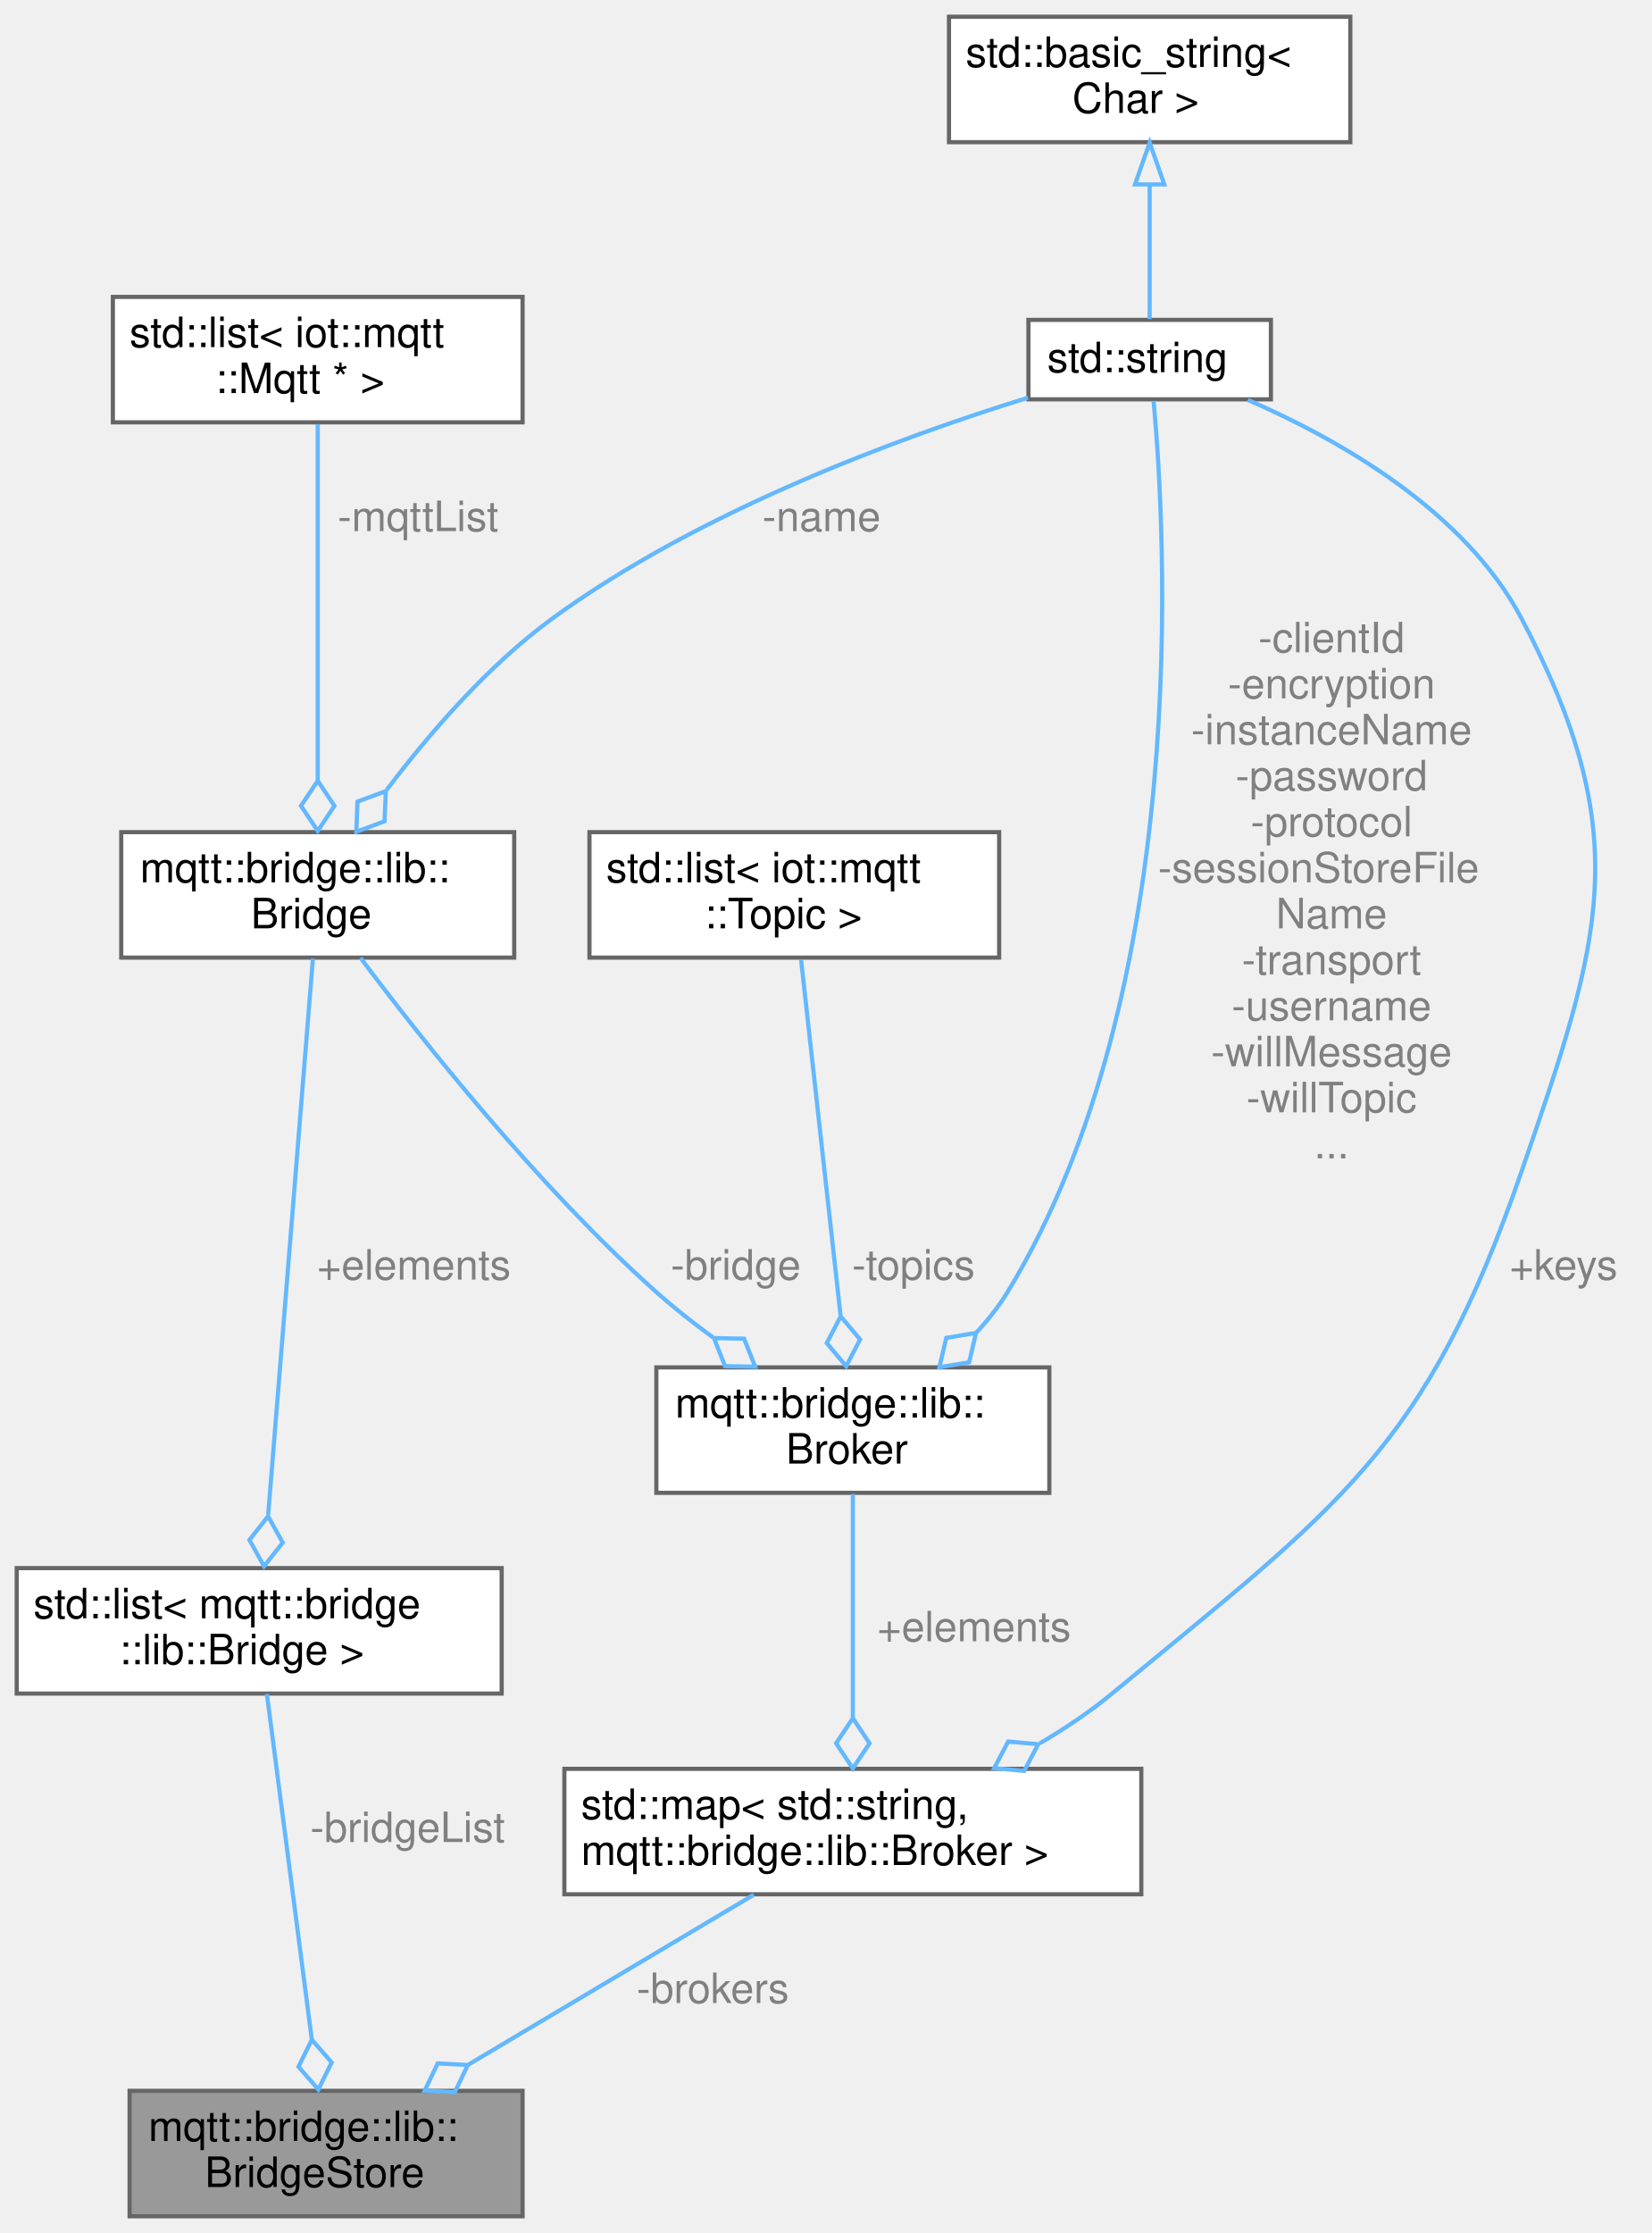
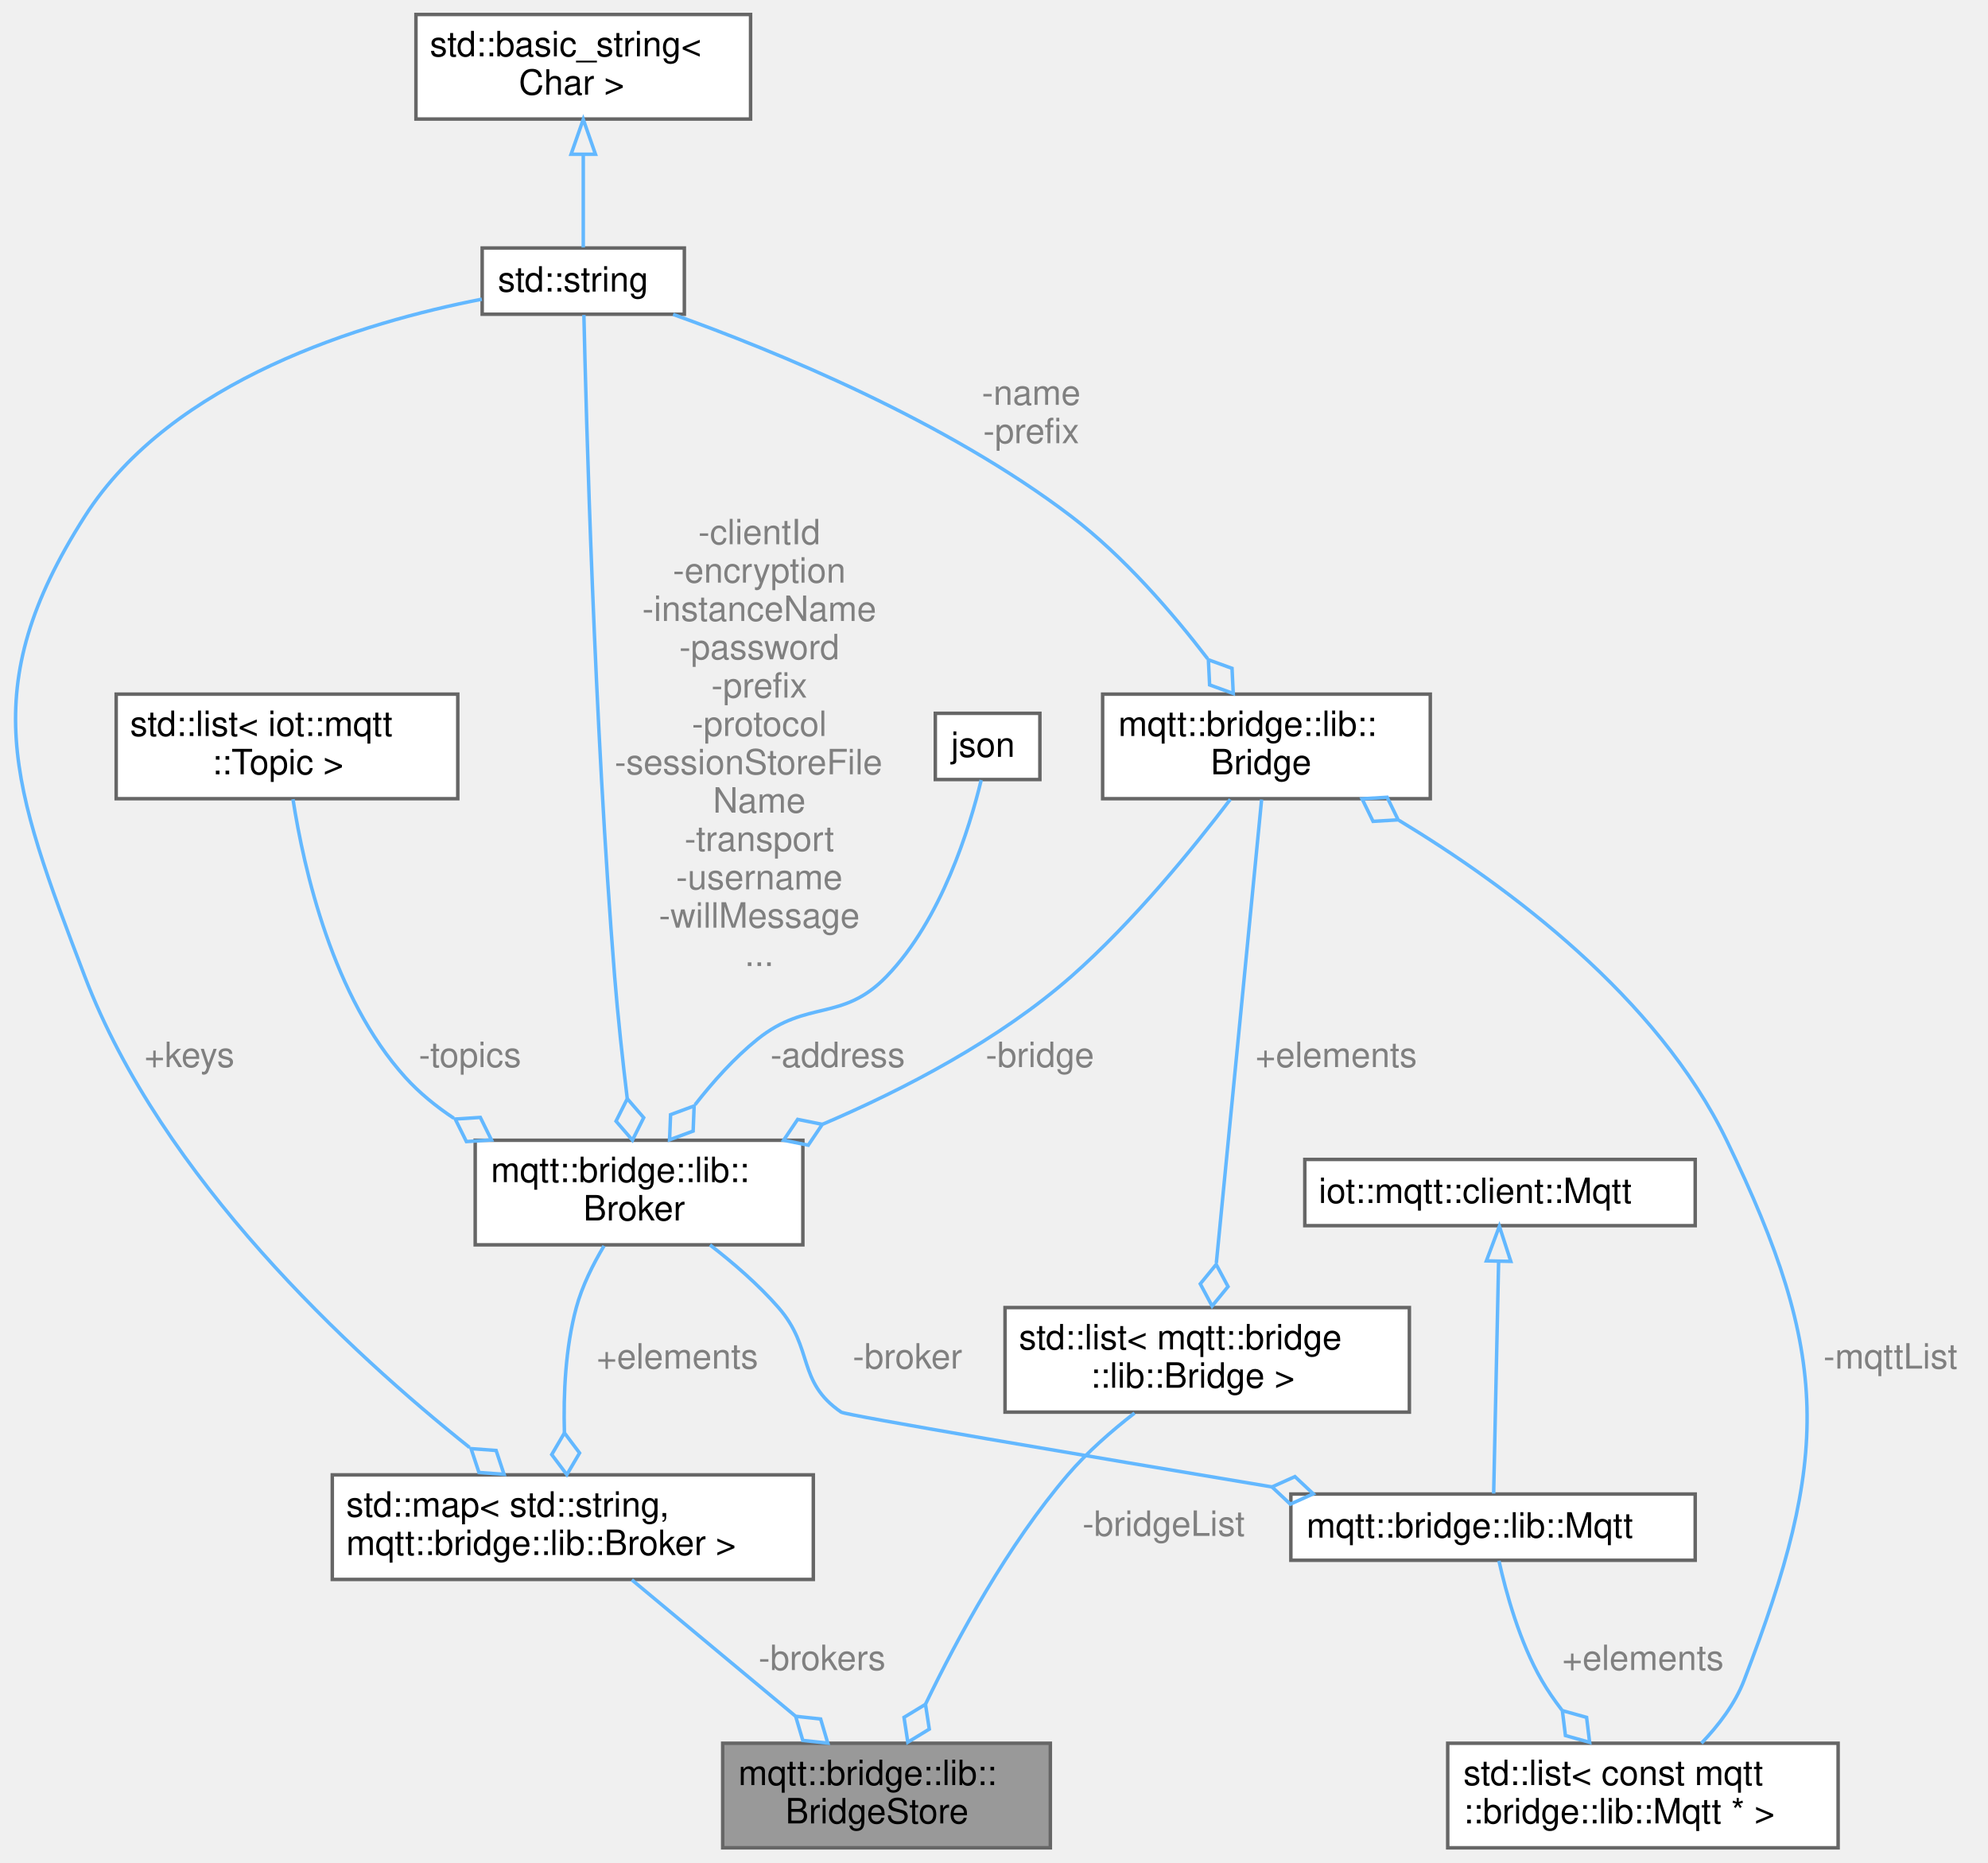
- <svg xmlns="http://www.w3.org/2000/svg" xmlns:xlink="http://www.w3.org/1999/xlink" width="395pt" height="534pt" viewBox="0.00 0.00 395.00 534.00">
+ <svg xmlns="http://www.w3.org/2000/svg" xmlns:xlink="http://www.w3.org/1999/xlink" width="570pt" height="534pt" viewBox="0.00 0.00 570.33 534.00">
  <g id="graph0" class="graph" transform="scale(1 1) rotate(0) translate(4 530)">
    <g id="Node000001" class="node">
      <g id="a_Node000001">
        <a xlink:title=" ">
-           <polygon fill="#999999" stroke="transparent" points="121,-30 27,-30 27,0 121,0 121,-30" />
-           <text text-anchor="start" x="31.5" y="-18" font-family="Helvetica,sans-Serif" font-size="10.00">mqtt::bridge::lib::</text>
-           <text text-anchor="start" x="45" y="-7" font-family="Helvetica,sans-Serif" font-size="10.00">BridgeStore</text>
-           <polygon fill="none" stroke="#666666" points="27,0 27,-30 121,-30 121,0 27,0" />
+           <polygon fill="#999999" stroke="transparent" points="297.33,-30 203.33,-30 203.33,0 297.33,0 297.33,-30" />
+           <text text-anchor="start" x="207.83" y="-18" font-family="Helvetica,sans-Serif" font-size="10.00">mqtt::bridge::lib::</text>
+           <text text-anchor="start" x="221.33" y="-7" font-family="Helvetica,sans-Serif" font-size="10.00">BridgeStore</text>
+           <polygon fill="none" stroke="#666666" points="203.33,0 203.33,-30 297.33,-30 297.33,0 203.33,0" />
        </a>
      </g>
    </g>
    <g id="Node000002" class="node">
      <g id="a_Node000002">
        <a xlink:title=" ">
-           <polygon fill="white" stroke="transparent" points="116,-155 0,-155 0,-125 116,-125 116,-155" />
-           <text text-anchor="start" x="4" y="-143" font-family="Helvetica,sans-Serif" font-size="10.00">std::list&lt; mqtt::bridge</text>
-           <text text-anchor="start" x="24.5" y="-132" font-family="Helvetica,sans-Serif" font-size="10.00">::lib::Bridge &gt;</text>
-           <polygon fill="none" stroke="#666666" points="0,-125 0,-155 116,-155 116,-125 0,-125" />
+           <polygon fill="white" stroke="transparent" points="400.33,-155 284.33,-155 284.33,-125 400.33,-125 400.33,-155" />
+           <text text-anchor="start" x="288.33" y="-143" font-family="Helvetica,sans-Serif" font-size="10.00">std::list&lt; mqtt::bridge</text>
+           <text text-anchor="start" x="308.83" y="-132" font-family="Helvetica,sans-Serif" font-size="10.00">::lib::Bridge &gt;</text>
+           <polygon fill="none" stroke="#666666" points="284.33,-125 284.33,-155 400.33,-155 400.33,-125 284.33,-125" />
        </a>
      </g>
    </g>
    <g id="edge1_Node000001_Node000002" class="edge">
      <g id="a_edge1_Node000001_Node000002">
        <a xlink:title=" ">
-           <path fill="none" stroke="#63b8ff" d="M59.84,-124.89C62.45,-104.79 67.29,-67.57 70.58,-42.29" />
-           <polygon fill="none" stroke="#63b8ff" points="70.59,-42.22 67.4,-35.76 72.14,-30.32 75.33,-36.79 70.59,-42.22" />
-         </a>
-       </g>
-       <text text-anchor="middle" x="93.5" y="-89.5" font-family="Helvetica,sans-Serif" font-size="10.00" fill="grey"> -bridgeList</text>
+           <path fill="none" stroke="#63b8ff" d="M321.49,-124.73C314.89,-119.61 307.88,-113.49 302.33,-107 285.19,-86.96 270.79,-60.45 261.52,-41.21" />
+           <polygon fill="none" stroke="#63b8ff" points="261.51,-41.17 255.35,-37.43 256.44,-30.3 262.6,-34.05 261.51,-41.17" />
+         </a>
+       </g>
+       <text text-anchor="middle" x="329.83" y="-89.5" font-family="Helvetica,sans-Serif" font-size="10.00" fill="grey"> -bridgeList</text>
    </g>
    <g id="Node000003" class="node">
      <g id="a_Node000003">
        <a xlink:href="classmqtt_1_1bridge_1_1lib_1_1Bridge.html" target="_top" xlink:title=" ">
-           <polygon fill="white" stroke="transparent" points="119,-331 25,-331 25,-301 119,-301 119,-331" />
-           <text text-anchor="start" x="29.5" y="-319" font-family="Helvetica,sans-Serif" font-size="10.00">mqtt::bridge::lib::</text>
-           <text text-anchor="start" x="56" y="-308" font-family="Helvetica,sans-Serif" font-size="10.00">Bridge</text>
-           <polygon fill="none" stroke="#666666" points="25,-301 25,-331 119,-331 119,-301 25,-301" />
+           <polygon fill="white" stroke="transparent" points="406.33,-331 312.33,-331 312.33,-301 406.33,-301 406.33,-331" />
+           <text text-anchor="start" x="316.83" y="-319" font-family="Helvetica,sans-Serif" font-size="10.00">mqtt::bridge::lib::</text>
+           <text text-anchor="start" x="343.33" y="-308" font-family="Helvetica,sans-Serif" font-size="10.00">Bridge</text>
+           <polygon fill="none" stroke="#666666" points="312.33,-301 312.33,-331 406.33,-331 406.33,-301 312.33,-301" />
        </a>
      </g>
    </g>
    <g id="edge2_Node000002_Node000003" class="edge">
      <g id="a_edge2_Node000002_Node000003">
        <a xlink:title=" ">
-           <path fill="none" stroke="#63b8ff" d="M70.85,-300.76C68.52,-271.7 63.16,-205.16 60.15,-167.77" />
-           <polygon fill="none" stroke="#63b8ff" points="60.12,-167.4 55.66,-161.74 59.16,-155.44 63.63,-161.1 60.12,-167.4" />
-         </a>
-       </g>
-       <text text-anchor="middle" x="95" y="-224" font-family="Helvetica,sans-Serif" font-size="10.00" fill="grey"> +elements</text>
+           <path fill="none" stroke="#63b8ff" d="M357.94,-300.76C355.1,-271.7 348.6,-205.16 344.95,-167.77" />
+           <polygon fill="none" stroke="#63b8ff" points="344.91,-167.38 340.34,-161.8 343.74,-155.44 348.31,-161.02 344.91,-167.38" />
+         </a>
+       </g>
+       <text text-anchor="middle" x="379.33" y="-224" font-family="Helvetica,sans-Serif" font-size="10.00" fill="grey"> +elements</text>
+     </g>
+     <g id="Node000009" class="node">
+       <g id="a_Node000009">
+         <a xlink:href="classmqtt_1_1bridge_1_1lib_1_1Broker.html" target="_top" xlink:title=" ">
+           <polygon fill="white" stroke="transparent" points="226.33,-203 132.33,-203 132.33,-173 226.33,-173 226.33,-203" />
+           <text text-anchor="start" x="136.83" y="-191" font-family="Helvetica,sans-Serif" font-size="10.00">mqtt::bridge::lib::</text>
+           <text text-anchor="start" x="163.33" y="-180" font-family="Helvetica,sans-Serif" font-size="10.00">Broker</text>
+           <polygon fill="none" stroke="#666666" points="132.33,-173 132.33,-203 226.33,-203 226.33,-173 132.33,-173" />
+         </a>
+       </g>
+     </g>
+     <g id="edge9_Node000009_Node000003" class="edge">
+       <g id="a_edge9_Node000009_Node000003">
+         <a xlink:title=" ">
+           <path fill="none" stroke="#63b8ff" d="M348.96,-300.81C338.41,-286.92 321.12,-265.64 303.33,-250 282.66,-231.83 255.61,-217.69 232.05,-207.62" />
+           <polygon fill="none" stroke="#63b8ff" points="231.91,-207.57 224.84,-208.99 220.81,-203.01 227.88,-201.59 231.91,-207.57" />
+         </a>
+       </g>
+       <text text-anchor="middle" x="294.33" y="-224" font-family="Helvetica,sans-Serif" font-size="10.00" fill="grey"> -bridge</text>
+     </g>
+     <g id="Node000004" class="node">
+       <g id="a_Node000004">
+         <a xlink:title=" ">
+           <polygon fill="white" stroke="transparent" points="192.33,-459 134.33,-459 134.33,-440 192.33,-440 192.33,-459" />
+           <text text-anchor="start" x="138.83" y="-446.5" font-family="Helvetica,sans-Serif" font-size="10.00">std::string</text>
+           <polygon fill="none" stroke="#666666" points="134.33,-440 134.33,-459 192.33,-459 192.33,-440 134.33,-440" />
+         </a>
+       </g>
+     </g>
+     <g id="edge3_Node000003_Node000004" class="edge">
+       <g id="a_edge3_Node000003_Node000004">
+         <a xlink:title=" ">
+           <path fill="none" stroke="#63b8ff" d="M189.11,-439.95C218.62,-429.37 267.49,-409.33 303.33,-382 318.38,-370.52 332.28,-354.43 342.47,-341.13" />
+           <polygon fill="none" stroke="#63b8ff" points="342.67,-340.86 343.02,-333.65 349.8,-331.2 349.45,-338.4 342.67,-340.86" />
+         </a>
+       </g>
+       <text text-anchor="middle" x="291.83" y="-414" font-family="Helvetica,sans-Serif" font-size="10.00" fill="grey"> -name</text>
+       <text text-anchor="middle" x="291.83" y="-403" font-family="Helvetica,sans-Serif" font-size="10.00" fill="grey">-prefix</text>
+     </g>
+     <g id="edge10_Node000009_Node000004" class="edge">
+       <g id="a_edge10_Node000009_Node000004">
+         <a xlink:title=" ">
+           <path fill="none" stroke="#63b8ff" d="M163.51,-439.78C164.13,-412.02 166.47,-323.25 172.33,-250 173.25,-238.52 174.64,-225.86 175.94,-215.06" />
+           <polygon fill="none" stroke="#63b8ff" points="175.96,-214.93 172.73,-208.48 177.44,-203.03 180.67,-209.48 175.96,-214.93" />
+         </a>
+       </g>
+       <text text-anchor="middle" x="213.83" y="-374" font-family="Helvetica,sans-Serif" font-size="10.00" fill="grey"> -clientId</text>
+       <text text-anchor="middle" x="213.83" y="-363" font-family="Helvetica,sans-Serif" font-size="10.00" fill="grey">-encryption</text>
+       <text text-anchor="middle" x="213.83" y="-352" font-family="Helvetica,sans-Serif" font-size="10.00" fill="grey">-instanceName</text>
+       <text text-anchor="middle" x="213.83" y="-341" font-family="Helvetica,sans-Serif" font-size="10.00" fill="grey">-password</text>
+       <text text-anchor="middle" x="213.83" y="-330" font-family="Helvetica,sans-Serif" font-size="10.00" fill="grey">-prefix</text>
+       <text text-anchor="middle" x="213.83" y="-319" font-family="Helvetica,sans-Serif" font-size="10.00" fill="grey">-protocol</text>
+       <text text-anchor="start" x="172.33" y="-308" font-family="Helvetica,sans-Serif" font-size="10.00" fill="grey">-sessionStoreFile</text>
+       <text text-anchor="middle" x="213.83" y="-297" font-family="Helvetica,sans-Serif" font-size="10.00" fill="grey">Name</text>
+       <text text-anchor="middle" x="213.83" y="-286" font-family="Helvetica,sans-Serif" font-size="10.00" fill="grey">-transport</text>
+       <text text-anchor="middle" x="213.83" y="-275" font-family="Helvetica,sans-Serif" font-size="10.00" fill="grey">-username</text>
+       <text text-anchor="middle" x="213.83" y="-264" font-family="Helvetica,sans-Serif" font-size="10.00" fill="grey">-willMessage</text>
+       <text text-anchor="middle" x="213.83" y="-253" font-family="Helvetica,sans-Serif" font-size="10.00" fill="grey">...</text>
+     </g>
+     <g id="Node000012" class="node">
+       <g id="a_Node000012">
+         <a xlink:title=" ">
+           <polygon fill="white" stroke="transparent" points="229.33,-107 91.33,-107 91.33,-77 229.33,-77 229.33,-107" />
+           <text text-anchor="start" x="95.33" y="-95" font-family="Helvetica,sans-Serif" font-size="10.00">std::map&lt; std::string,</text>
+           <text text-anchor="start" x="95.33" y="-84" font-family="Helvetica,sans-Serif" font-size="10.00"> mqtt::bridge::lib::Broker &gt;</text>
+           <polygon fill="none" stroke="#666666" points="91.33,-77 91.33,-107 229.33,-107 229.33,-77 91.33,-77" />
+         </a>
+       </g>
+     </g>
+     <g id="edge14_Node000012_Node000004" class="edge">
+       <g id="a_edge14_Node000012_Node000004">
+         <a xlink:title=" ">
+           <path fill="none" stroke="#63b8ff" d="M134.23,-444.31C100.21,-437.69 45.36,-421.24 20.33,-382 -11.22,-332.54 -0.56,-304.82 20.33,-250 42.37,-192.17 96.58,-142.1 130.71,-114.86" />
+           <polygon fill="none" stroke="#63b8ff" points="131.14,-114.53 133.41,-107.69 140.6,-107.16 138.33,-114 131.14,-114.53" />
+         </a>
+       </g>
+       <text text-anchor="middle" x="50.33" y="-224" font-family="Helvetica,sans-Serif" font-size="10.00" fill="grey"> +keys</text>
+     </g>
+     <g id="Node000005" class="node">
+       <g id="a_Node000005">
+         <a xlink:title=" ">
+           <polygon fill="white" stroke="transparent" points="211.33,-526 115.33,-526 115.33,-496 211.33,-496 211.33,-526" />
+           <text text-anchor="start" x="119.33" y="-514" font-family="Helvetica,sans-Serif" font-size="10.00">std::basic_string&lt;</text>
+           <text text-anchor="start" x="144.83" y="-503" font-family="Helvetica,sans-Serif" font-size="10.00"> Char &gt;</text>
+           <polygon fill="none" stroke="#666666" points="115.33,-496 115.33,-526 211.33,-526 211.33,-496 115.33,-496" />
+         </a>
+       </g>
+     </g>
+     <g id="edge4_Node000004_Node000005" class="edge">
+       <g id="a_edge4_Node000004_Node000005">
+         <a xlink:title=" ">
+           <path fill="none" stroke="#63b8ff" d="M163.33,-485.79C163.33,-476.36 163.33,-466.15 163.33,-459.16" />
+           <polygon fill="none" stroke="#63b8ff" points="159.83,-485.9 163.33,-495.9 166.83,-485.9 159.83,-485.9" />
+         </a>
+       </g>
+     </g>
+     <g id="Node000006" class="node">
+       <g id="a_Node000006">
+         <a xlink:title=" ">
+           <polygon fill="white" stroke="transparent" points="523.33,-30 411.33,-30 411.33,0 523.33,0 523.33,-30" />
+           <text text-anchor="start" x="415.83" y="-18" font-family="Helvetica,sans-Serif" font-size="10.00">std::list&lt; const mqtt</text>
+           <text text-anchor="start" x="415.83" y="-7" font-family="Helvetica,sans-Serif" font-size="10.00">::bridge::lib::Mqtt * &gt;</text>
+           <polygon fill="none" stroke="#666666" points="411.33,0 411.33,-30 523.33,-30 523.33,0 411.33,0" />
+         </a>
+       </g>
+     </g>
+     <g id="edge5_Node000003_Node000006" class="edge">
+       <g id="a_edge5_Node000003_Node000006">
+         <a xlink:title=" ">
+           <path fill="none" stroke="#63b8ff" d="M484.12,-30.01C489.01,-35.11 493.74,-41.28 496.33,-48 521.13,-112.31 521.37,-140.97 491.33,-203 471.47,-244.01 428.83,-275.73 397.36,-294.78" />
+           <polygon fill="none" stroke="#63b8ff" points="397.11,-294.93 393.95,-301.41 386.75,-300.98 389.91,-294.5 397.11,-294.93" />
+         </a>
+       </g>
+       <text text-anchor="middle" x="538.33" y="-137.5" font-family="Helvetica,sans-Serif" font-size="10.00" fill="grey"> -mqttList</text>
+     </g>
+     <g id="Node000007" class="node">
+       <g id="a_Node000007">
+         <a xlink:href="classmqtt_1_1bridge_1_1lib_1_1Mqtt.html" target="_top" xlink:title=" ">
+           <polygon fill="white" stroke="transparent" points="482.33,-101.5 366.33,-101.5 366.33,-82.5 482.33,-82.5 482.33,-101.5" />
+           <text text-anchor="start" x="370.83" y="-89" font-family="Helvetica,sans-Serif" font-size="10.00">mqtt::bridge::lib::Mqtt</text>
+           <polygon fill="none" stroke="#666666" points="366.33,-82.5 366.33,-101.5 482.33,-101.5 482.33,-82.5 366.33,-82.5" />
+         </a>
+       </g>
+     </g>
+     <g id="edge6_Node000006_Node000007" class="edge">
+       <g id="a_edge6_Node000006_Node000007">
+         <a xlink:title=" ">
+           <path fill="none" stroke="#63b8ff" d="M426.03,-82.32C428.04,-73.3 431.95,-59 438.33,-48 440,-45.12 441.96,-42.28 444.07,-39.54" />
+           <polygon fill="none" stroke="#63b8ff" points="444.22,-39.36 445.1,-32.21 452.04,-30.26 451.17,-37.42 444.22,-39.36" />
+         </a>
+       </g>
+       <text text-anchor="middle" x="467.33" y="-51" font-family="Helvetica,sans-Serif" font-size="10.00" fill="grey"> +elements</text>
    </g>
    <g id="Node000008" class="node">
      <g id="a_Node000008">
-         <a xlink:href="classmqtt_1_1bridge_1_1lib_1_1Broker.html" target="_top" xlink:title=" ">
-           <polygon fill="white" stroke="transparent" points="247,-203 153,-203 153,-173 247,-173 247,-203" />
-           <text text-anchor="start" x="157.5" y="-191" font-family="Helvetica,sans-Serif" font-size="10.00">mqtt::bridge::lib::</text>
-           <text text-anchor="start" x="184" y="-180" font-family="Helvetica,sans-Serif" font-size="10.00">Broker</text>
-           <polygon fill="none" stroke="#666666" points="153,-173 153,-203 247,-203 247,-173 153,-173" />
-         </a>
-       </g>
-     </g>
-     <g id="edge9_Node000008_Node000003" class="edge">
-       <g id="a_edge9_Node000008_Node000003">
-         <a xlink:title=" ">
-           <path fill="none" stroke="#63b8ff" d="M82.25,-300.92C96.72,-281.6 124.55,-246.39 153,-221 157.17,-217.28 161.8,-213.63 166.48,-210.22" />
-           <polygon fill="none" stroke="#63b8ff" points="166.78,-210.01 169.43,-203.3 176.64,-203.16 173.99,-209.87 166.78,-210.01" />
-         </a>
-       </g>
-       <text text-anchor="middle" x="172" y="-224" font-family="Helvetica,sans-Serif" font-size="10.00" fill="grey"> -bridge</text>
-     </g>
-     <g id="Node000004" class="node">
-       <g id="a_Node000004">
-         <a xlink:title=" ">
-           <polygon fill="white" stroke="transparent" points="300,-453.5 242,-453.5 242,-434.5 300,-434.5 300,-453.5" />
-           <text text-anchor="start" x="246.5" y="-441" font-family="Helvetica,sans-Serif" font-size="10.00">std::string</text>
-           <polygon fill="none" stroke="#666666" points="242,-434.5 242,-453.5 300,-453.5 300,-434.5 242,-434.5" />
-         </a>
-       </g>
-     </g>
-     <g id="edge3_Node000003_Node000004" class="edge">
-       <g id="a_edge3_Node000003_Node000004">
-         <a xlink:title=" ">
-           <path fill="none" stroke="#63b8ff" d="M241.88,-434.89C211.48,-425.49 163.4,-407.89 128,-382 112.63,-370.76 98.65,-354.54 88.5,-341.11" />
-           <polygon fill="none" stroke="#63b8ff" points="88.28,-340.81 81.51,-338.3 81.23,-331.09 87.99,-333.6 88.28,-340.81" />
-         </a>
-       </g>
-       <text text-anchor="middle" x="192.5" y="-403" font-family="Helvetica,sans-Serif" font-size="10.00" fill="grey"> -name</text>
-     </g>
-     <g id="Node000007" class="node">
-       <g id="a_Node000007">
-         <a xlink:title=" ">
-           <polygon fill="white" stroke="transparent" points="269,-107 131,-107 131,-77 269,-77 269,-107" />
-           <text text-anchor="start" x="135" y="-95" font-family="Helvetica,sans-Serif" font-size="10.00">std::map&lt; std::string,</text>
-           <text text-anchor="start" x="135" y="-84" font-family="Helvetica,sans-Serif" font-size="10.00"> mqtt::bridge::lib::Broker &gt;</text>
-           <polygon fill="none" stroke="#666666" points="131,-77 131,-107 269,-107 269,-77 131,-77" />
-         </a>
-       </g>
-     </g>
-     <g id="edge7_Node000007_Node000004" class="edge">
-       <g id="a_edge7_Node000007_Node000004">
-         <a xlink:title=" ">
-           <path fill="none" stroke="#63b8ff" d="M294.48,-434.36C315.92,-425.07 346.29,-408.02 360,-382 387.35,-330.1 379.15,-305.45 360,-250 336.96,-183.27 316.39,-170 262,-125 256.75,-120.66 250.81,-116.68 244.75,-113.11" />
-           <polygon fill="none" stroke="#63b8ff" points="244.34,-112.89 237.16,-113.53 233.8,-107.15 240.99,-106.51 244.34,-112.89" />
-         </a>
-       </g>
-       <text text-anchor="middle" x="370" y="-224" font-family="Helvetica,sans-Serif" font-size="10.00" fill="grey"> +keys</text>
-     </g>
-     <g id="edge10_Node000008_Node000004" class="edge">
-       <g id="a_edge10_Node000008_Node000004">
-         <a xlink:title=" ">
-           <path fill="none" stroke="#63b8ff" d="M271.94,-434.14C274.84,-402.53 281.03,-293.25 237,-221 234.92,-217.59 232.36,-214.36 229.56,-211.34" />
-           <polygon fill="none" stroke="#63b8ff" points="229.46,-211.25 222.35,-210.06 220.71,-203.04 227.82,-204.22 229.46,-211.25" />
-         </a>
-       </g>
-       <text text-anchor="middle" x="314.5" y="-374" font-family="Helvetica,sans-Serif" font-size="10.00" fill="grey"> -clientId</text>
-       <text text-anchor="middle" x="314.5" y="-363" font-family="Helvetica,sans-Serif" font-size="10.00" fill="grey">-encryption</text>
-       <text text-anchor="middle" x="314.5" y="-352" font-family="Helvetica,sans-Serif" font-size="10.00" fill="grey">-instanceName</text>
-       <text text-anchor="middle" x="314.5" y="-341" font-family="Helvetica,sans-Serif" font-size="10.00" fill="grey">-password</text>
-       <text text-anchor="middle" x="314.5" y="-330" font-family="Helvetica,sans-Serif" font-size="10.00" fill="grey">-protocol</text>
-       <text text-anchor="start" x="273" y="-319" font-family="Helvetica,sans-Serif" font-size="10.00" fill="grey">-sessionStoreFile</text>
-       <text text-anchor="middle" x="314.5" y="-308" font-family="Helvetica,sans-Serif" font-size="10.00" fill="grey">Name</text>
-       <text text-anchor="middle" x="314.5" y="-297" font-family="Helvetica,sans-Serif" font-size="10.00" fill="grey">-transport</text>
-       <text text-anchor="middle" x="314.5" y="-286" font-family="Helvetica,sans-Serif" font-size="10.00" fill="grey">-username</text>
-       <text text-anchor="middle" x="314.5" y="-275" font-family="Helvetica,sans-Serif" font-size="10.00" fill="grey">-willMessage</text>
-       <text text-anchor="middle" x="314.5" y="-264" font-family="Helvetica,sans-Serif" font-size="10.00" fill="grey">-willTopic</text>
-       <text text-anchor="middle" x="314.5" y="-253" font-family="Helvetica,sans-Serif" font-size="10.00" fill="grey">...</text>
-     </g>
-     <g id="Node000005" class="node">
-       <g id="a_Node000005">
-         <a xlink:title=" ">
-           <polygon fill="white" stroke="transparent" points="319,-526 223,-526 223,-496 319,-496 319,-526" />
-           <text text-anchor="start" x="227" y="-514" font-family="Helvetica,sans-Serif" font-size="10.00">std::basic_string&lt;</text>
-           <text text-anchor="start" x="252.5" y="-503" font-family="Helvetica,sans-Serif" font-size="10.00"> Char &gt;</text>
-           <polygon fill="none" stroke="#666666" points="223,-496 223,-526 319,-526 319,-496 223,-496" />
-         </a>
-       </g>
-     </g>
-     <g id="edge4_Node000004_Node000005" class="edge">
-       <g id="a_edge4_Node000004_Node000005">
-         <a xlink:title=" ">
-           <path fill="none" stroke="#63b8ff" d="M271,-485.75C271,-474.52 271,-461.88 271,-453.69" />
-           <polygon fill="none" stroke="#63b8ff" points="267.5,-485.9 271,-495.9 274.5,-485.9 267.5,-485.9" />
-         </a>
-       </g>
-     </g>
-     <g id="Node000006" class="node">
-       <g id="a_Node000006">
-         <a xlink:title=" ">
-           <polygon fill="white" stroke="transparent" points="121,-459 23,-459 23,-429 121,-429 121,-459" />
-           <text text-anchor="start" x="27" y="-447" font-family="Helvetica,sans-Serif" font-size="10.00">std::list&lt; iot::mqtt</text>
-           <text text-anchor="start" x="47.5" y="-436" font-family="Helvetica,sans-Serif" font-size="10.00">::Mqtt * &gt;</text>
-           <polygon fill="none" stroke="#666666" points="23,-429 23,-459 121,-459 121,-429 23,-429" />
-         </a>
-       </g>
-     </g>
-     <g id="edge5_Node000003_Node000006" class="edge">
-       <g id="a_edge5_Node000003_Node000006">
-         <a xlink:title=" ">
-           <path fill="none" stroke="#63b8ff" d="M72,-428.55C72,-407.85 72,-369.41 72,-343.52" />
-           <polygon fill="none" stroke="#63b8ff" points="72,-343.29 68,-337.29 72,-331.29 76,-337.29 72,-343.29" />
-         </a>
-       </g>
-       <text text-anchor="middle" x="96" y="-403" font-family="Helvetica,sans-Serif" font-size="10.00" fill="grey"> -mqttList</text>
-     </g>
-     <g id="edge6_Node000001_Node000007" class="edge">
-       <g id="a_edge6_Node000001_Node000007">
-         <a xlink:title=" ">
-           <path fill="none" stroke="#63b8ff" d="M176.3,-76.89C157.03,-65.42 129.59,-49.09 107.98,-36.23" />
-           <polygon fill="none" stroke="#63b8ff" points="107.9,-36.18 100.7,-36.55 97.59,-30.04 104.8,-29.68 107.9,-36.18" />
-         </a>
-       </g>
-       <text text-anchor="middle" x="166.5" y="-51" font-family="Helvetica,sans-Serif" font-size="10.00" fill="grey"> -brokers</text>
-     </g>
-     <g id="edge8_Node000007_Node000008" class="edge">
-       <g id="a_edge8_Node000007_Node000008">
-         <a xlink:title=" ">
-           <path fill="none" stroke="#63b8ff" d="M200,-172.72C200,-158.56 200,-136.53 200,-119.22" />
-           <polygon fill="none" stroke="#63b8ff" points="200,-119.1 196,-113.1 200,-107.1 204,-113.1 200,-119.1" />
-         </a>
-       </g>
-       <text text-anchor="middle" x="229" y="-137.5" font-family="Helvetica,sans-Serif" font-size="10.00" fill="grey"> +elements</text>
-     </g>
-     <g id="Node000009" class="node">
-       <g id="a_Node000009">
-         <a xlink:title=" ">
-           <polygon fill="white" stroke="transparent" points="235,-331 137,-331 137,-301 235,-301 235,-331" />
-           <text text-anchor="start" x="141" y="-319" font-family="Helvetica,sans-Serif" font-size="10.00">std::list&lt; iot::mqtt</text>
-           <text text-anchor="start" x="164.5" y="-308" font-family="Helvetica,sans-Serif" font-size="10.00">::Topic &gt;</text>
-           <polygon fill="none" stroke="#666666" points="137,-301 137,-331 235,-331 235,-301 137,-301" />
-         </a>
-       </g>
-     </g>
-     <g id="edge11_Node000008_Node000009" class="edge">
-       <g id="a_edge11_Node000008_Node000009">
-         <a xlink:title=" ">
-           <path fill="none" stroke="#63b8ff" d="M187.61,-300.55C189.91,-279.85 194.18,-241.41 197.05,-215.52" />
-           <polygon fill="none" stroke="#63b8ff" points="197.09,-215.21 193.77,-208.81 198.41,-203.29 201.73,-209.69 197.09,-215.21" />
-         </a>
-       </g>
-       <text text-anchor="middle" x="214.5" y="-224" font-family="Helvetica,sans-Serif" font-size="10.00" fill="grey"> -topics</text>
+         <a xlink:title=" ">
+           <polygon fill="white" stroke="transparent" points="482.33,-197.5 370.33,-197.5 370.33,-178.5 482.33,-178.5 482.33,-197.5" />
+           <text text-anchor="start" x="374.33" y="-185" font-family="Helvetica,sans-Serif" font-size="10.00">iot::mqtt::client::Mqtt</text>
+           <polygon fill="none" stroke="#666666" points="370.33,-178.5 370.33,-197.5 482.33,-197.5 482.33,-178.5 370.33,-178.5" />
+         </a>
+       </g>
+     </g>
+     <g id="edge7_Node000007_Node000008" class="edge">
+       <g id="a_edge7_Node000007_Node000008">
+         <a xlink:title=" ">
+           <path fill="none" stroke="#63b8ff" d="M425.93,-168.14C425.5,-147.91 424.83,-116.68 424.51,-101.65" />
+           <polygon fill="none" stroke="#63b8ff" points="422.43,-168.4 426.15,-178.33 429.43,-168.25 422.43,-168.4" />
+         </a>
+       </g>
+     </g>
+     <g id="edge8_Node000007_Node000009" class="edge">
+       <g id="a_edge8_Node000007_Node000009">
+         <a xlink:title=" ">
+           <path fill="none" stroke="#63b8ff" d="M199.68,-172.98C206.39,-167.79 213.6,-161.56 219.33,-155 229.56,-143.29 224.5,-133.78 237.33,-125 238.65,-124.1 307.15,-112.52 360.86,-103.55" />
+           <polygon fill="none" stroke="#63b8ff" points="360.92,-103.54 366.18,-98.6 372.76,-101.56 367.5,-106.5 360.92,-103.54" />
+         </a>
+       </g>
+       <text text-anchor="middle" x="256.33" y="-137.5" font-family="Helvetica,sans-Serif" font-size="10.00" fill="grey"> -broker</text>
+     </g>
+     <g id="edge15_Node000012_Node000009" class="edge">
+       <g id="a_edge15_Node000012_Node000009">
+         <a xlink:title=" ">
+           <path fill="none" stroke="#63b8ff" d="M169.28,-172.69C166.11,-167.38 163,-161.15 161.33,-155 158.22,-143.5 157.61,-130.35 157.92,-119.13" />
+           <polygon fill="none" stroke="#63b8ff" points="157.93,-119.04 154.28,-112.82 158.62,-107.06 162.27,-113.28 157.93,-119.04" />
+         </a>
+       </g>
+       <text text-anchor="middle" x="190.33" y="-137.5" font-family="Helvetica,sans-Serif" font-size="10.00" fill="grey"> +elements</text>
+     </g>
+     <g id="Node000010" class="node">
+       <g id="a_Node000010">
+         <a xlink:title=" ">
+           <polygon fill="white" stroke="transparent" points="294.33,-325.5 264.33,-325.5 264.33,-306.5 294.33,-306.5 294.33,-325.5" />
+           <text text-anchor="start" x="268.83" y="-313" font-family="Helvetica,sans-Serif" font-size="10.00">json</text>
+           <polygon fill="none" stroke="#666666" points="264.33,-306.5 264.33,-325.5 294.33,-325.5 294.33,-306.5 264.33,-306.5" />
+         </a>
+       </g>
+     </g>
+     <g id="edge11_Node000009_Node000010" class="edge">
+       <g id="a_edge11_Node000009_Node000010">
+         <a xlink:title=" ">
+           <path fill="none" stroke="#63b8ff" d="M277.49,-306.35C274.2,-292.77 266.14,-266.34 250.33,-250 237.62,-236.86 227.58,-243.46 213.33,-232 206.71,-226.68 200.58,-219.84 195.39,-213.19" />
+           <polygon fill="none" stroke="#63b8ff" points="195.14,-212.85 188.38,-210.35 188.09,-203.14 194.85,-205.64 195.14,-212.85" />
+         </a>
+       </g>
+       <text text-anchor="middle" x="236.33" y="-224" font-family="Helvetica,sans-Serif" font-size="10.00" fill="grey"> -address</text>
+     </g>
+     <g id="Node000011" class="node">
+       <g id="a_Node000011">
+         <a xlink:title=" ">
+           <polygon fill="white" stroke="transparent" points="127.33,-331 29.33,-331 29.33,-301 127.33,-301 127.33,-331" />
+           <text text-anchor="start" x="33.33" y="-319" font-family="Helvetica,sans-Serif" font-size="10.00">std::list&lt; iot::mqtt</text>
+           <text text-anchor="start" x="56.83" y="-308" font-family="Helvetica,sans-Serif" font-size="10.00">::Topic &gt;</text>
+           <polygon fill="none" stroke="#666666" points="29.33,-301 29.33,-331 127.33,-331 127.33,-301 29.33,-301" />
+         </a>
+       </g>
+     </g>
+     <g id="edge12_Node000009_Node000011" class="edge">
+       <g id="a_edge12_Node000009_Node000011">
+         <a xlink:title=" ">
+           <path fill="none" stroke="#63b8ff" d="M80.05,-300.85C83.16,-280.81 91.47,-244.02 112.33,-221 116.34,-216.58 121.09,-212.71 126.18,-209.33" />
+           <polygon fill="none" stroke="#63b8ff" points="126.6,-209.09 129.8,-202.63 136.99,-203.09 133.8,-209.56 126.6,-209.09" />
+         </a>
+       </g>
+       <text text-anchor="middle" x="130.83" y="-224" font-family="Helvetica,sans-Serif" font-size="10.00" fill="grey"> -topics</text>
+     </g>
+     <g id="edge13_Node000001_Node000012" class="edge">
+       <g id="a_edge13_Node000001_Node000012">
+         <a xlink:title=" ">
+           <path fill="none" stroke="#63b8ff" d="M177.26,-76.89C190.46,-65.89 209.02,-50.42 224.14,-37.83" />
+           <polygon fill="none" stroke="#63b8ff" points="224.26,-37.73 226.31,-30.81 233.48,-30.04 231.43,-36.96 224.26,-37.73" />
+         </a>
+       </g>
+       <text text-anchor="middle" x="231.83" y="-51" font-family="Helvetica,sans-Serif" font-size="10.00" fill="grey"> -brokers</text>
    </g>
  </g>
</svg>
